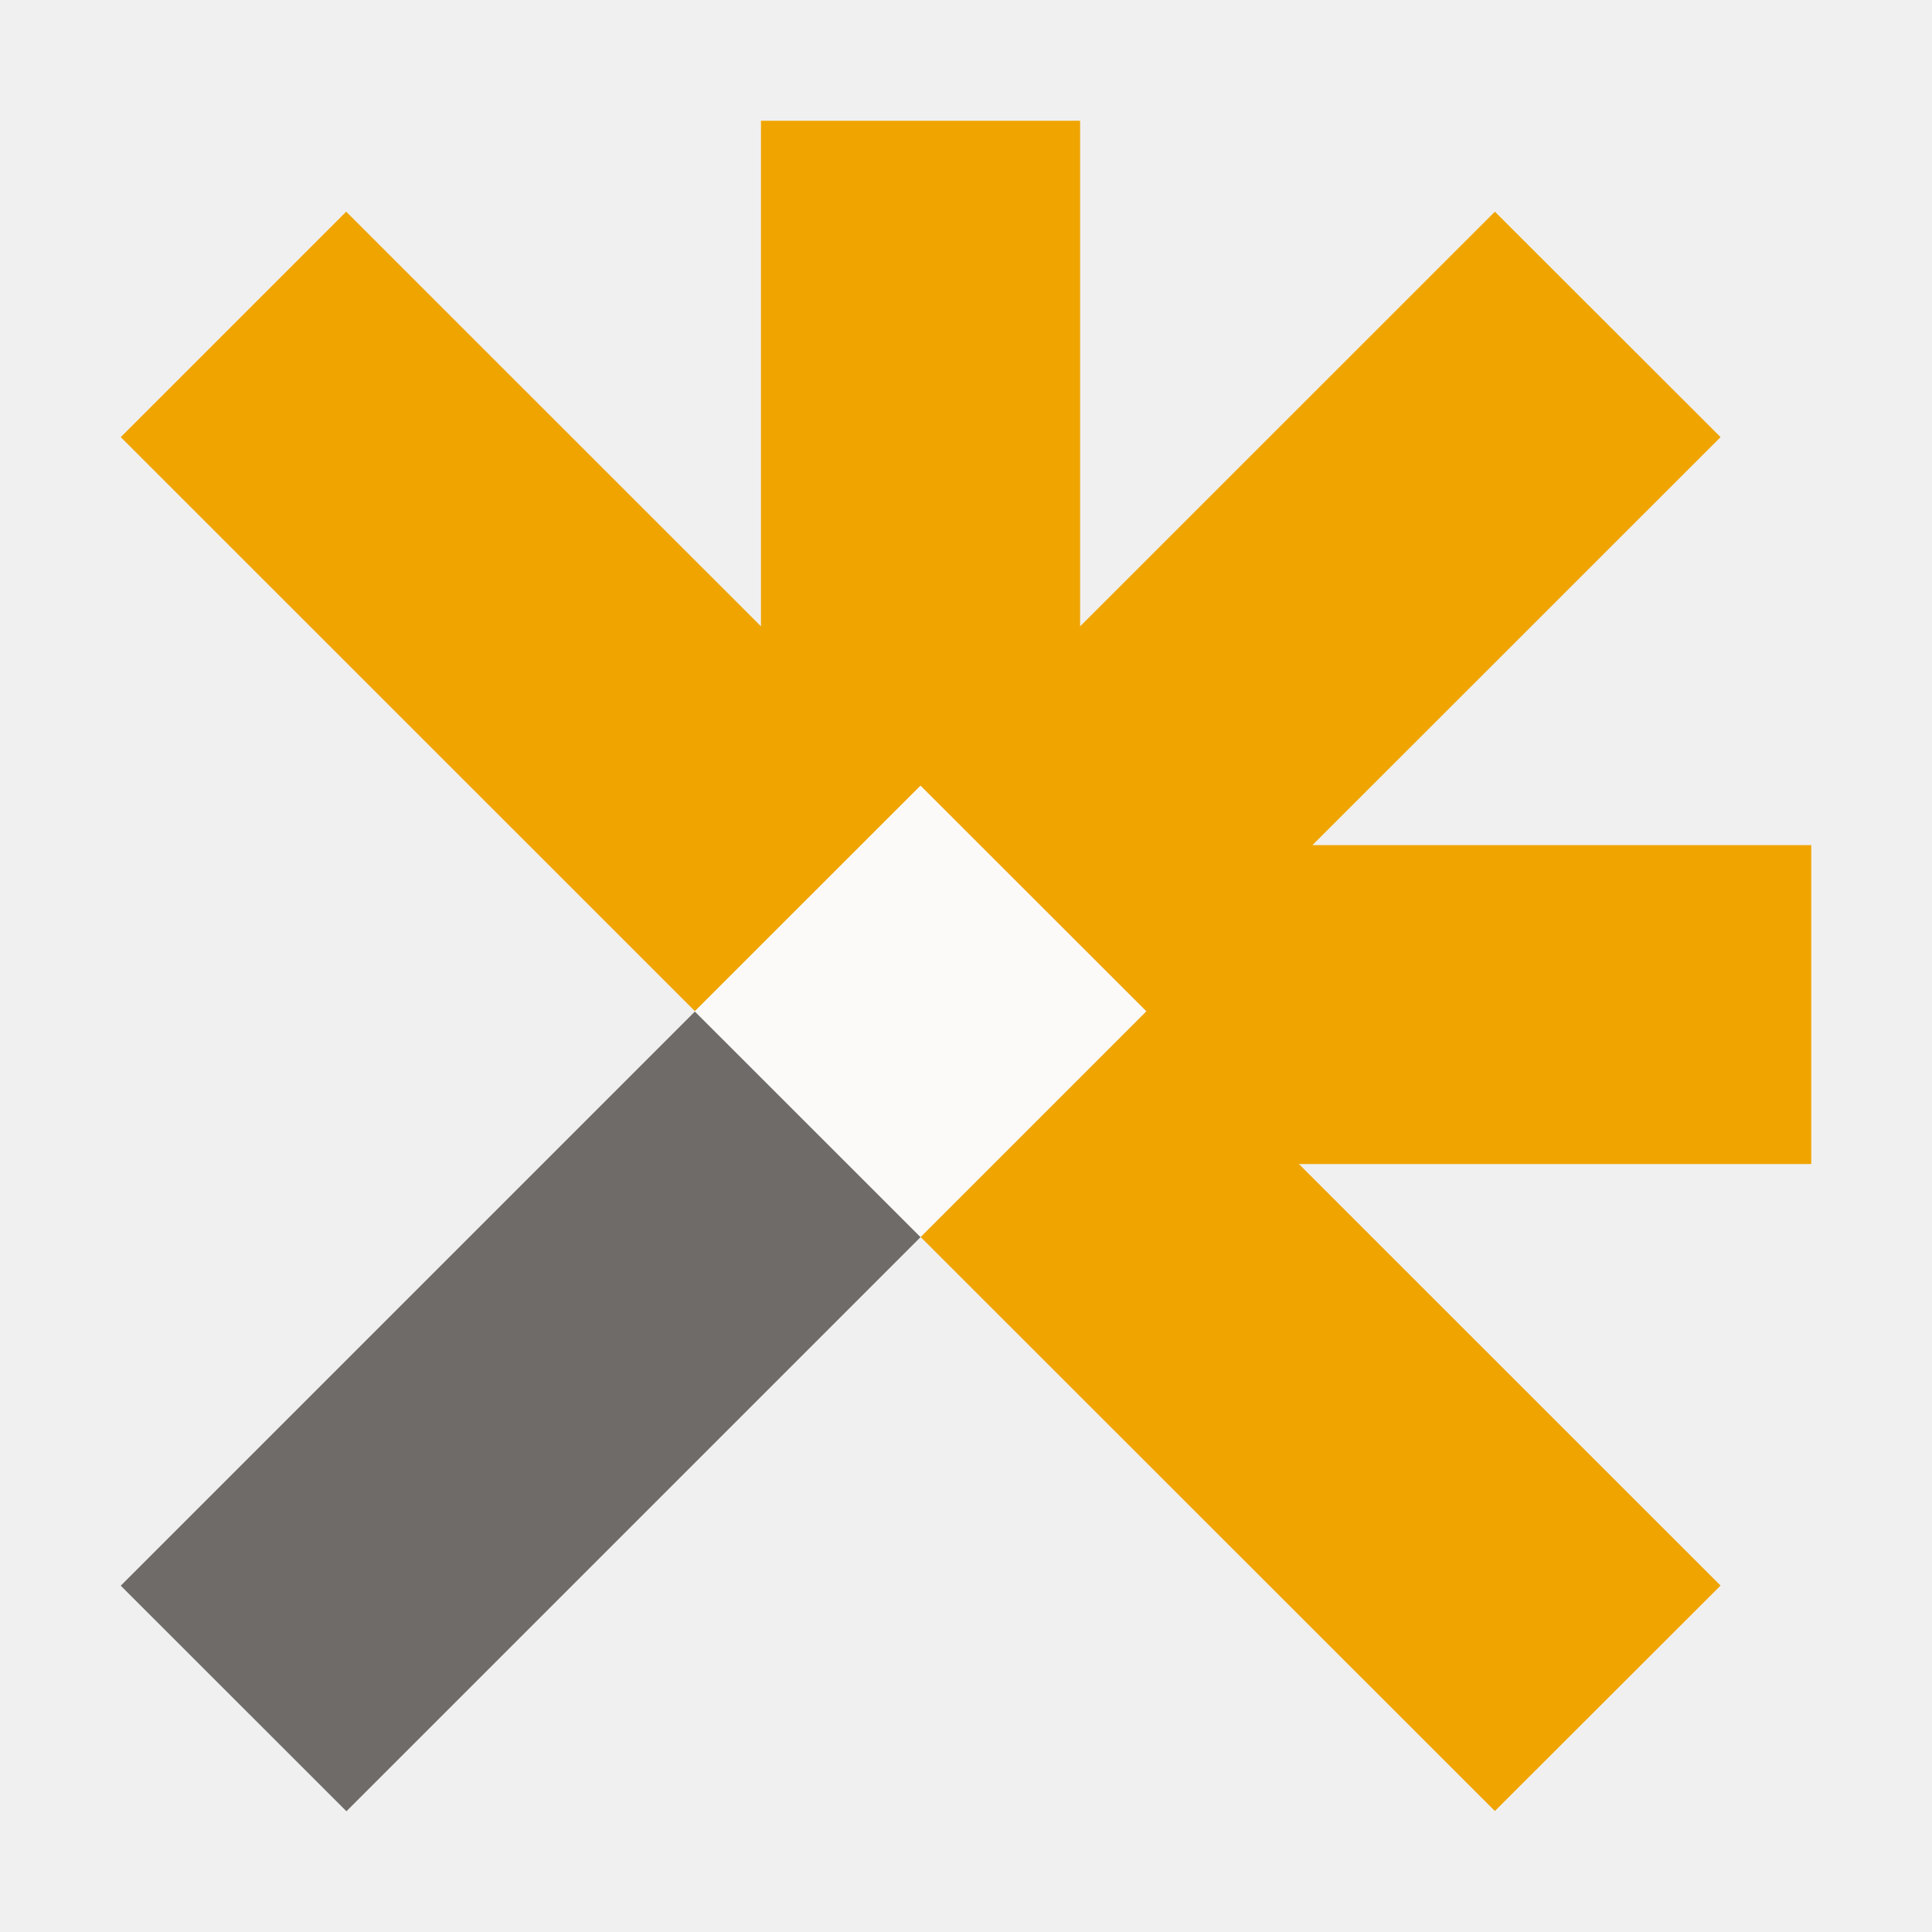
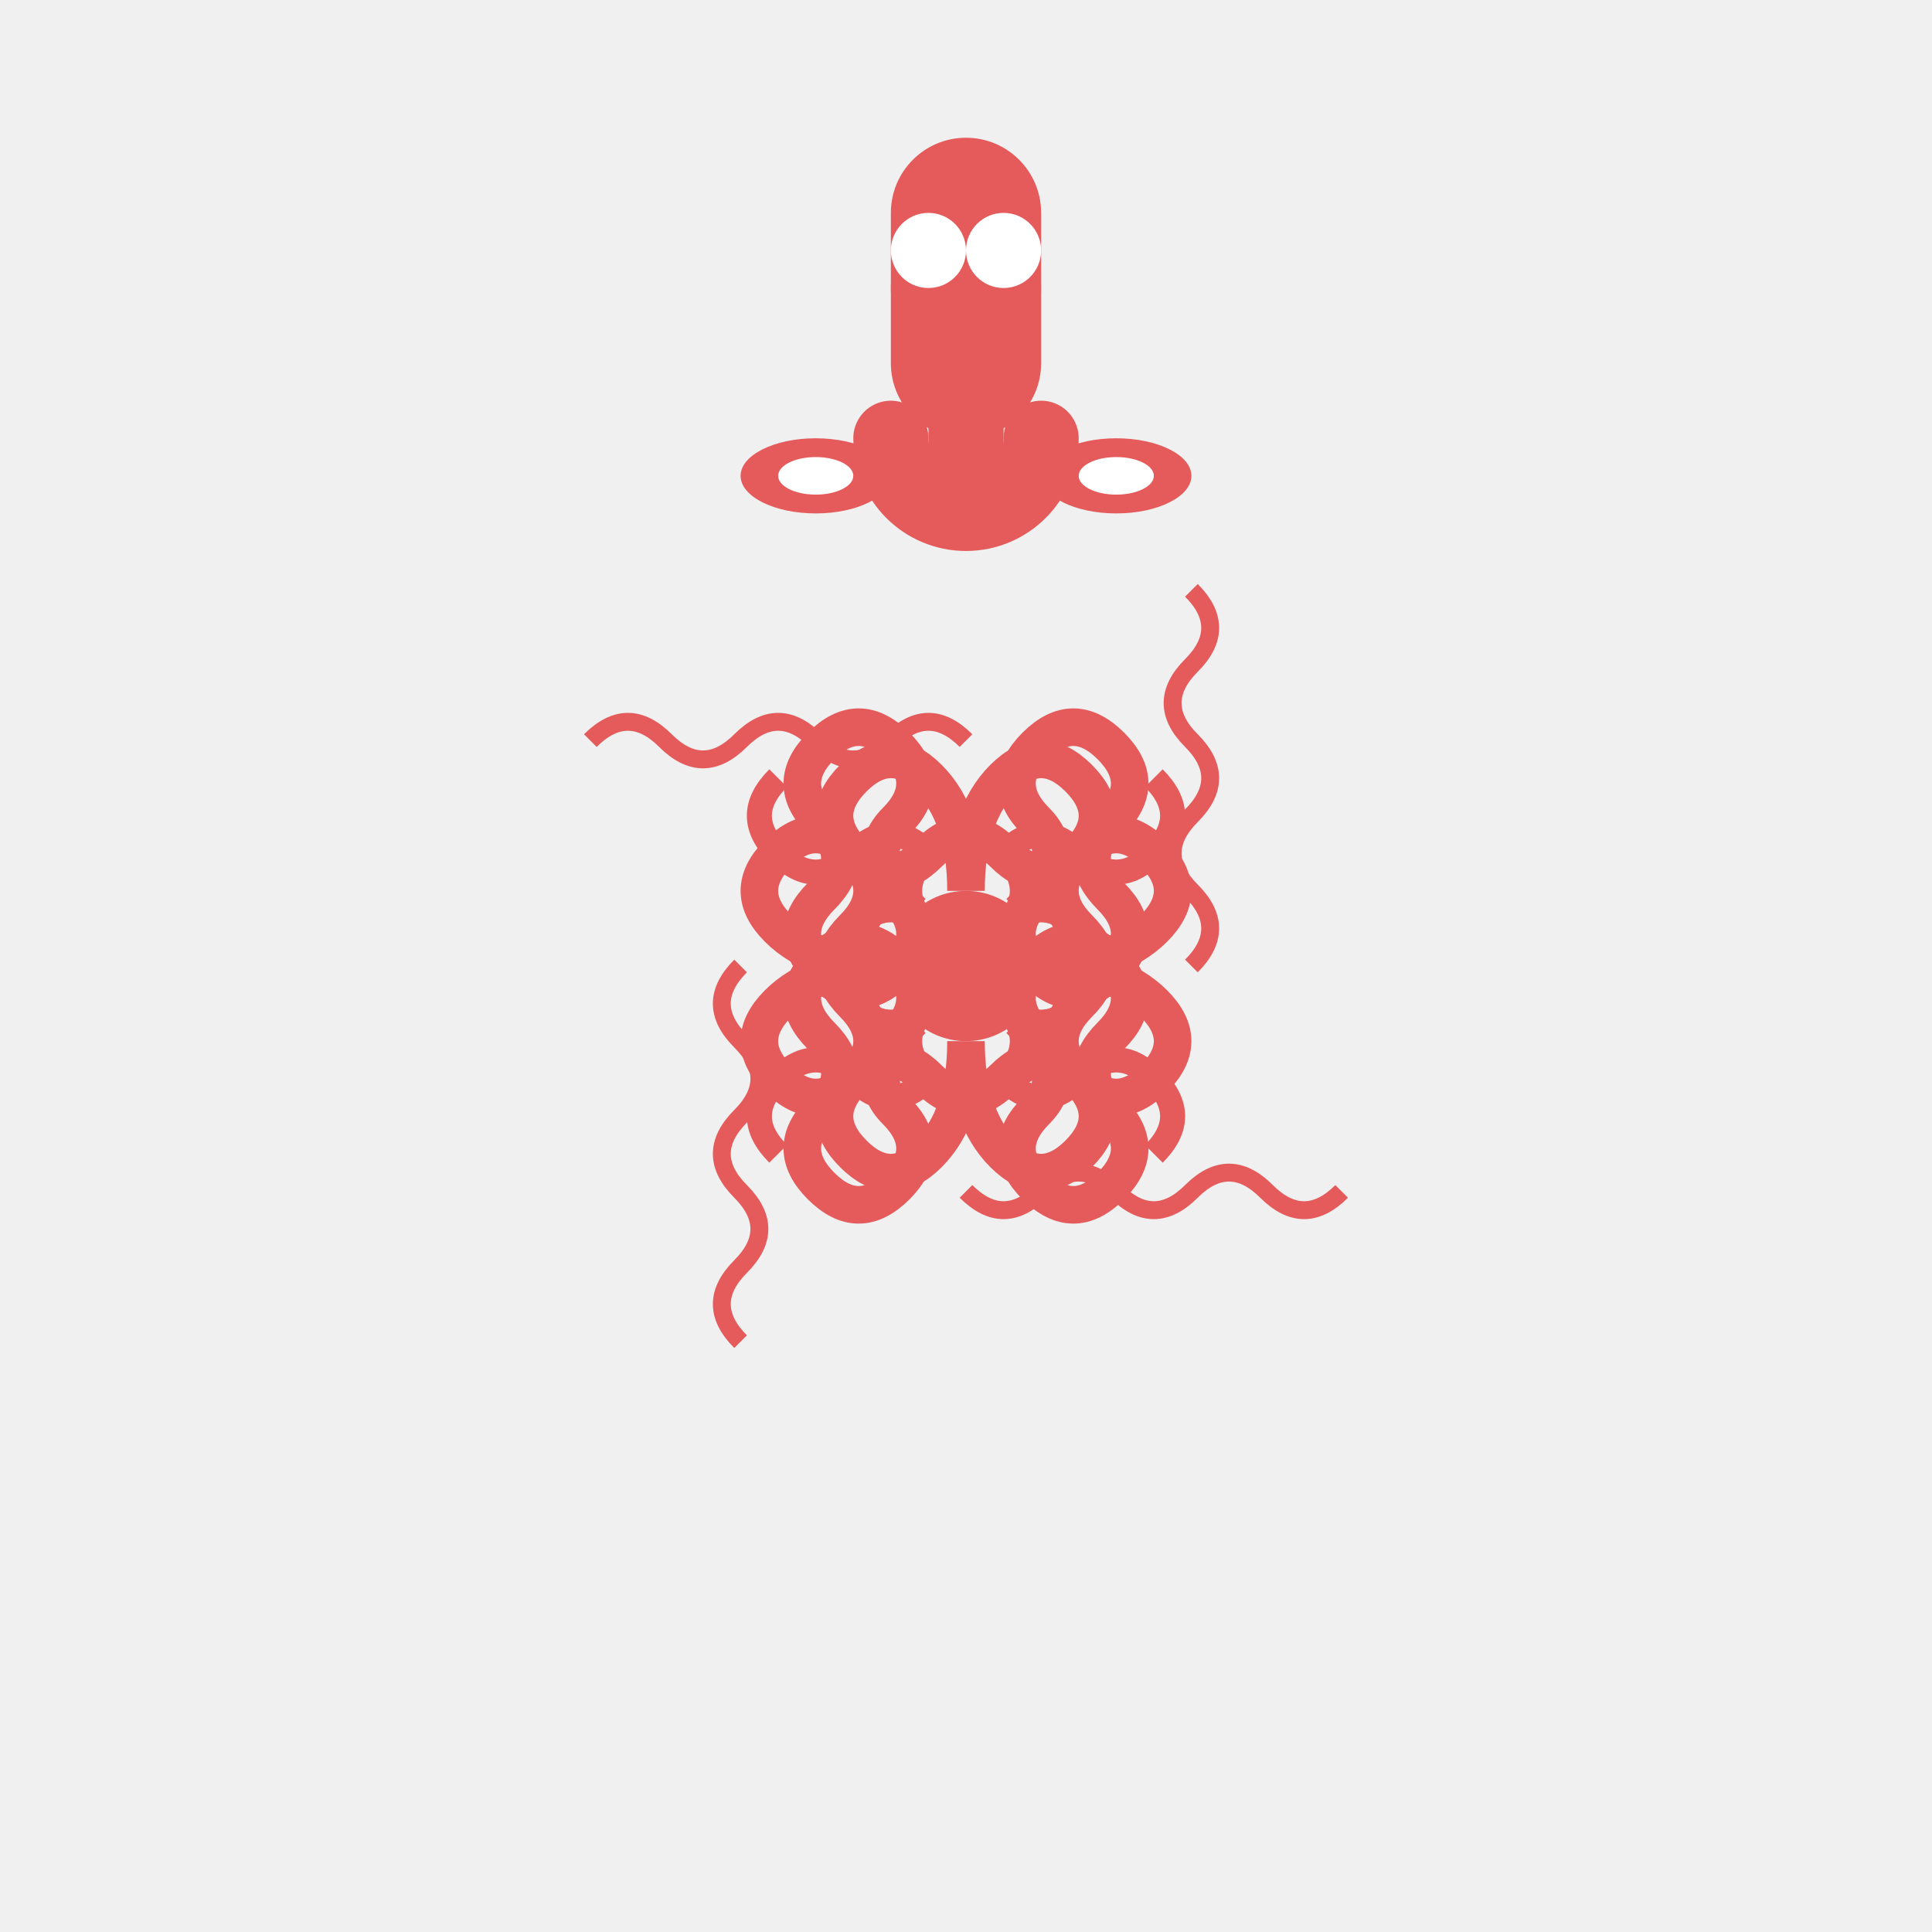
- <svg xmlns="http://www.w3.org/2000/svg" version="1.1" width="16" height="16">
-   <svg width="16" height="16" viewBox="0 0 16 16" fill="none">
-     <g clip-path="url(#clip0_1007_5605)">
-       <path d="M15 6.999H10.869L14.249 3.62L12.38 1.753L8.945 5.187V1H6.302V5.187L2.867 1.753L1 3.62L5.756 8.375L7.624 6.508L9.493 8.375L7.624 10.244L12.38 14.998L14.249 13.131L10.757 9.64H15V6.999Z" fill="#F0A400" />
-       <path d="M5.755 8.377L1 13.132L2.869 15L7.624 10.245L5.755 8.377Z" fill="#6E6B68" />
-       <path d="M7.623 6.507L5.754 8.375L7.623 10.244L9.492 8.375L7.623 6.507Z" fill="#FBFAF9" />
+ <svg xmlns="http://www.w3.org/2000/svg" width="1080" height="1080" viewBox="0 0 1080 1080" fill="none">
+   <path d="M540 77C563.196 77 582 95.804 582 119V161C582 184.196 563.196 203 540 203C516.804 203 498 184.196 498 161V119C498 95.804 516.804 77 540 77Z" fill="#E55A5A" />
+   <path d="M540 119C563.196 119 582 137.804 582 161V203C582 226.196 563.196 245 540 245C516.804 245 498 226.196 498 203V161C498 137.804 516.804 119 540 119Z" fill="#E55A5A" />
+   <ellipse cx="519" cy="140" rx="21" ry="21" fill="white" />
+   <ellipse cx="561" cy="140" rx="21" ry="21" fill="white" />
+   <path d="M540 203V287" stroke="#E55A5A" stroke-width="42" />
+   <path d="M498 245C498 268.196 516.804 287 540 287C563.196 287 582 268.196 582 245" stroke="#E55A5A" stroke-width="42" stroke-linecap="round" />
+   <ellipse cx="456" cy="266" rx="42" ry="21" fill="#E55A5A" />
+   <ellipse cx="624" cy="266" rx="42" ry="21" fill="#E55A5A" />
+   <ellipse cx="456" cy="266" rx="21" ry="10.5" fill="white" />
+   <ellipse cx="624" cy="266" rx="21" ry="10.5" fill="white" />
+   <g transform="translate(540,540)">
+     <circle cx="0" cy="0" r="42" fill="#E55A5A" />
+     <g stroke="#E55A5A" stroke-width="21" fill="none">
+       <path d="M0,-42 Q0,-84 -21,-105 Q-42,-126 -63,-105 Q-84,-84 -63,-63 Q-42,-42 -21,-63 Q0,-84 21,-63 Q42,-42 63,-63 Q84,-84 63,-105 Q42,-126 21,-105 Q0,-84 0,-42" />
+       <path d="M30,-30 Q60,-60 39,-81 Q18,-102 39,-123 Q60,-144 81,-123 Q102,-102 81,-81 Q60,-60 81,-39 Q102,-18 81,3 Q60,24 39,3 Q18,-18 39,-39 Q60,-60 30,-30" />
+       <path d="M42,0 Q84,0 105,-21 Q126,-42 105,-63 Q84,-84 63,-63 Q42,-42 63,-21 Q84,0 63,21 Q42,42 63,63 Q84,84 105,63 Q126,42 105,21 Q84,0 42,0" />
+       <path d="M30,30 Q60,60 39,81 Q18,102 39,123 Q60,144 81,123 Q102,102 81,81 Q60,60 81,39 Q102,18 81,-3 Q60,-24 39,-3 Q18,18 39,39 Q60,60 30,30" />
+       <path d="M0,42 Q0,84 -21,105 Q-42,126 -63,105 Q-84,84 -63,63 Q-42,42 -21,63 Q0,84 21,63 Q42,42 63,63 Q84,84 63,105 Q42,126 21,105 Q0,84 0,42" />
+       <path d="M-30,30 Q-60,60 -39,81 Q-18,102 -39,123 Q-60,144 -81,123 Q-102,102 -81,81 Q-60,60 -81,39 Q-102,18 -81,-3 Q-60,-24 -39,-3 Q-18,18 -39,39 Q-60,60 -30,30" />
+       <path d="M-42,0 Q-84,0 -105,-21 Q-126,-42 -105,-63 Q-84,-84 -63,-63 Q-42,-42 -63,-21 Q-84,0 -63,21 Q-42,42 -63,63 Q-84,84 -105,63 Q-126,42 -105,21 Q-84,0 -42,0" />
+       <path d="M-30,-30 Q-60,-60 -39,-81 Q-18,-102 -39,-123 Q-60,-144 -81,-123 Q-102,-102 -81,-81 Q-60,-60 -81,-39 Q-102,-18 -81,3 Q-60,24 -39,3 Q-18,-18 -39,-39 Q-60,-60 -30,-30" />
    </g>
-     <defs>
-       <clipPath id="SvgjsClipPath1005">
-         <rect width="14" height="14" fill="white" transform="translate(1 1)" />
-       </clipPath>
-     </defs>
-   </svg>
-   <style>@media (prefers-color-scheme: light) { :root { filter: none; } }
- @media (prefers-color-scheme: dark) { :root { filter: none; } }
- </style>
+     <g stroke="#E55A5A" stroke-width="14" fill="none">
+       <path d="M21,-21 Q42,-42 63,-21 Q84,0 63,21 Q42,42 21,21 Q0,42 -21,21 Q-42,42 -21,63 Q0,84 21,63 Q42,84 63,63 Q84,42 105,63 Q126,84 105,105" />
+       <path d="M21,21 Q42,42 63,21 Q84,0 63,-21 Q42,-42 21,-21 Q0,-42 -21,-21 Q-42,-42 -21,-63 Q0,-84 21,-63 Q42,-84 63,-63 Q84,-42 105,-63 Q126,-84 105,-105" />
+       <path d="M-21,21 Q-42,42 -63,21 Q-84,0 -63,-21 Q-42,-42 -21,-21 Q0,-42 21,-21 Q42,-42 21,-63 Q0,-84 -21,-63 Q-42,-84 -63,-63 Q-84,-42 -105,-63 Q-126,-84 -105,-105" />
+       <path d="M-21,-21 Q-42,-42 -63,-21 Q-84,0 -63,21 Q-42,42 -21,21 Q0,42 21,21 Q42,42 21,63 Q0,84 -21,63 Q-42,84 -63,63 Q-84,42 -105,63 Q-126,84 -105,105" />
+     </g>
+     <g stroke="#E55A5A" stroke-width="10" fill="none">
+       <path d="M0,-126 Q-21,-147 -42,-126 Q-63,-105 -84,-126 Q-105,-147 -126,-126 Q-147,-105 -168,-126 Q-189,-147 -210,-126" />
+       <path d="M126,0 Q147,-21 126,-42 Q105,-63 126,-84 Q147,-105 126,-126 Q105,-147 126,-168 Q147,-189 126,-210" />
+       <path d="M0,126 Q21,147 42,126 Q63,105 84,126 Q105,147 126,126 Q147,105 168,126 Q189,147 210,126" />
+       <path d="M-126,0 Q-147,21 -126,42 Q-105,63 -126,84 Q-147,105 -126,126 Q-105,147 -126,168 Q-147,189 -126,210" />
+     </g>
+   </g>
</svg>
